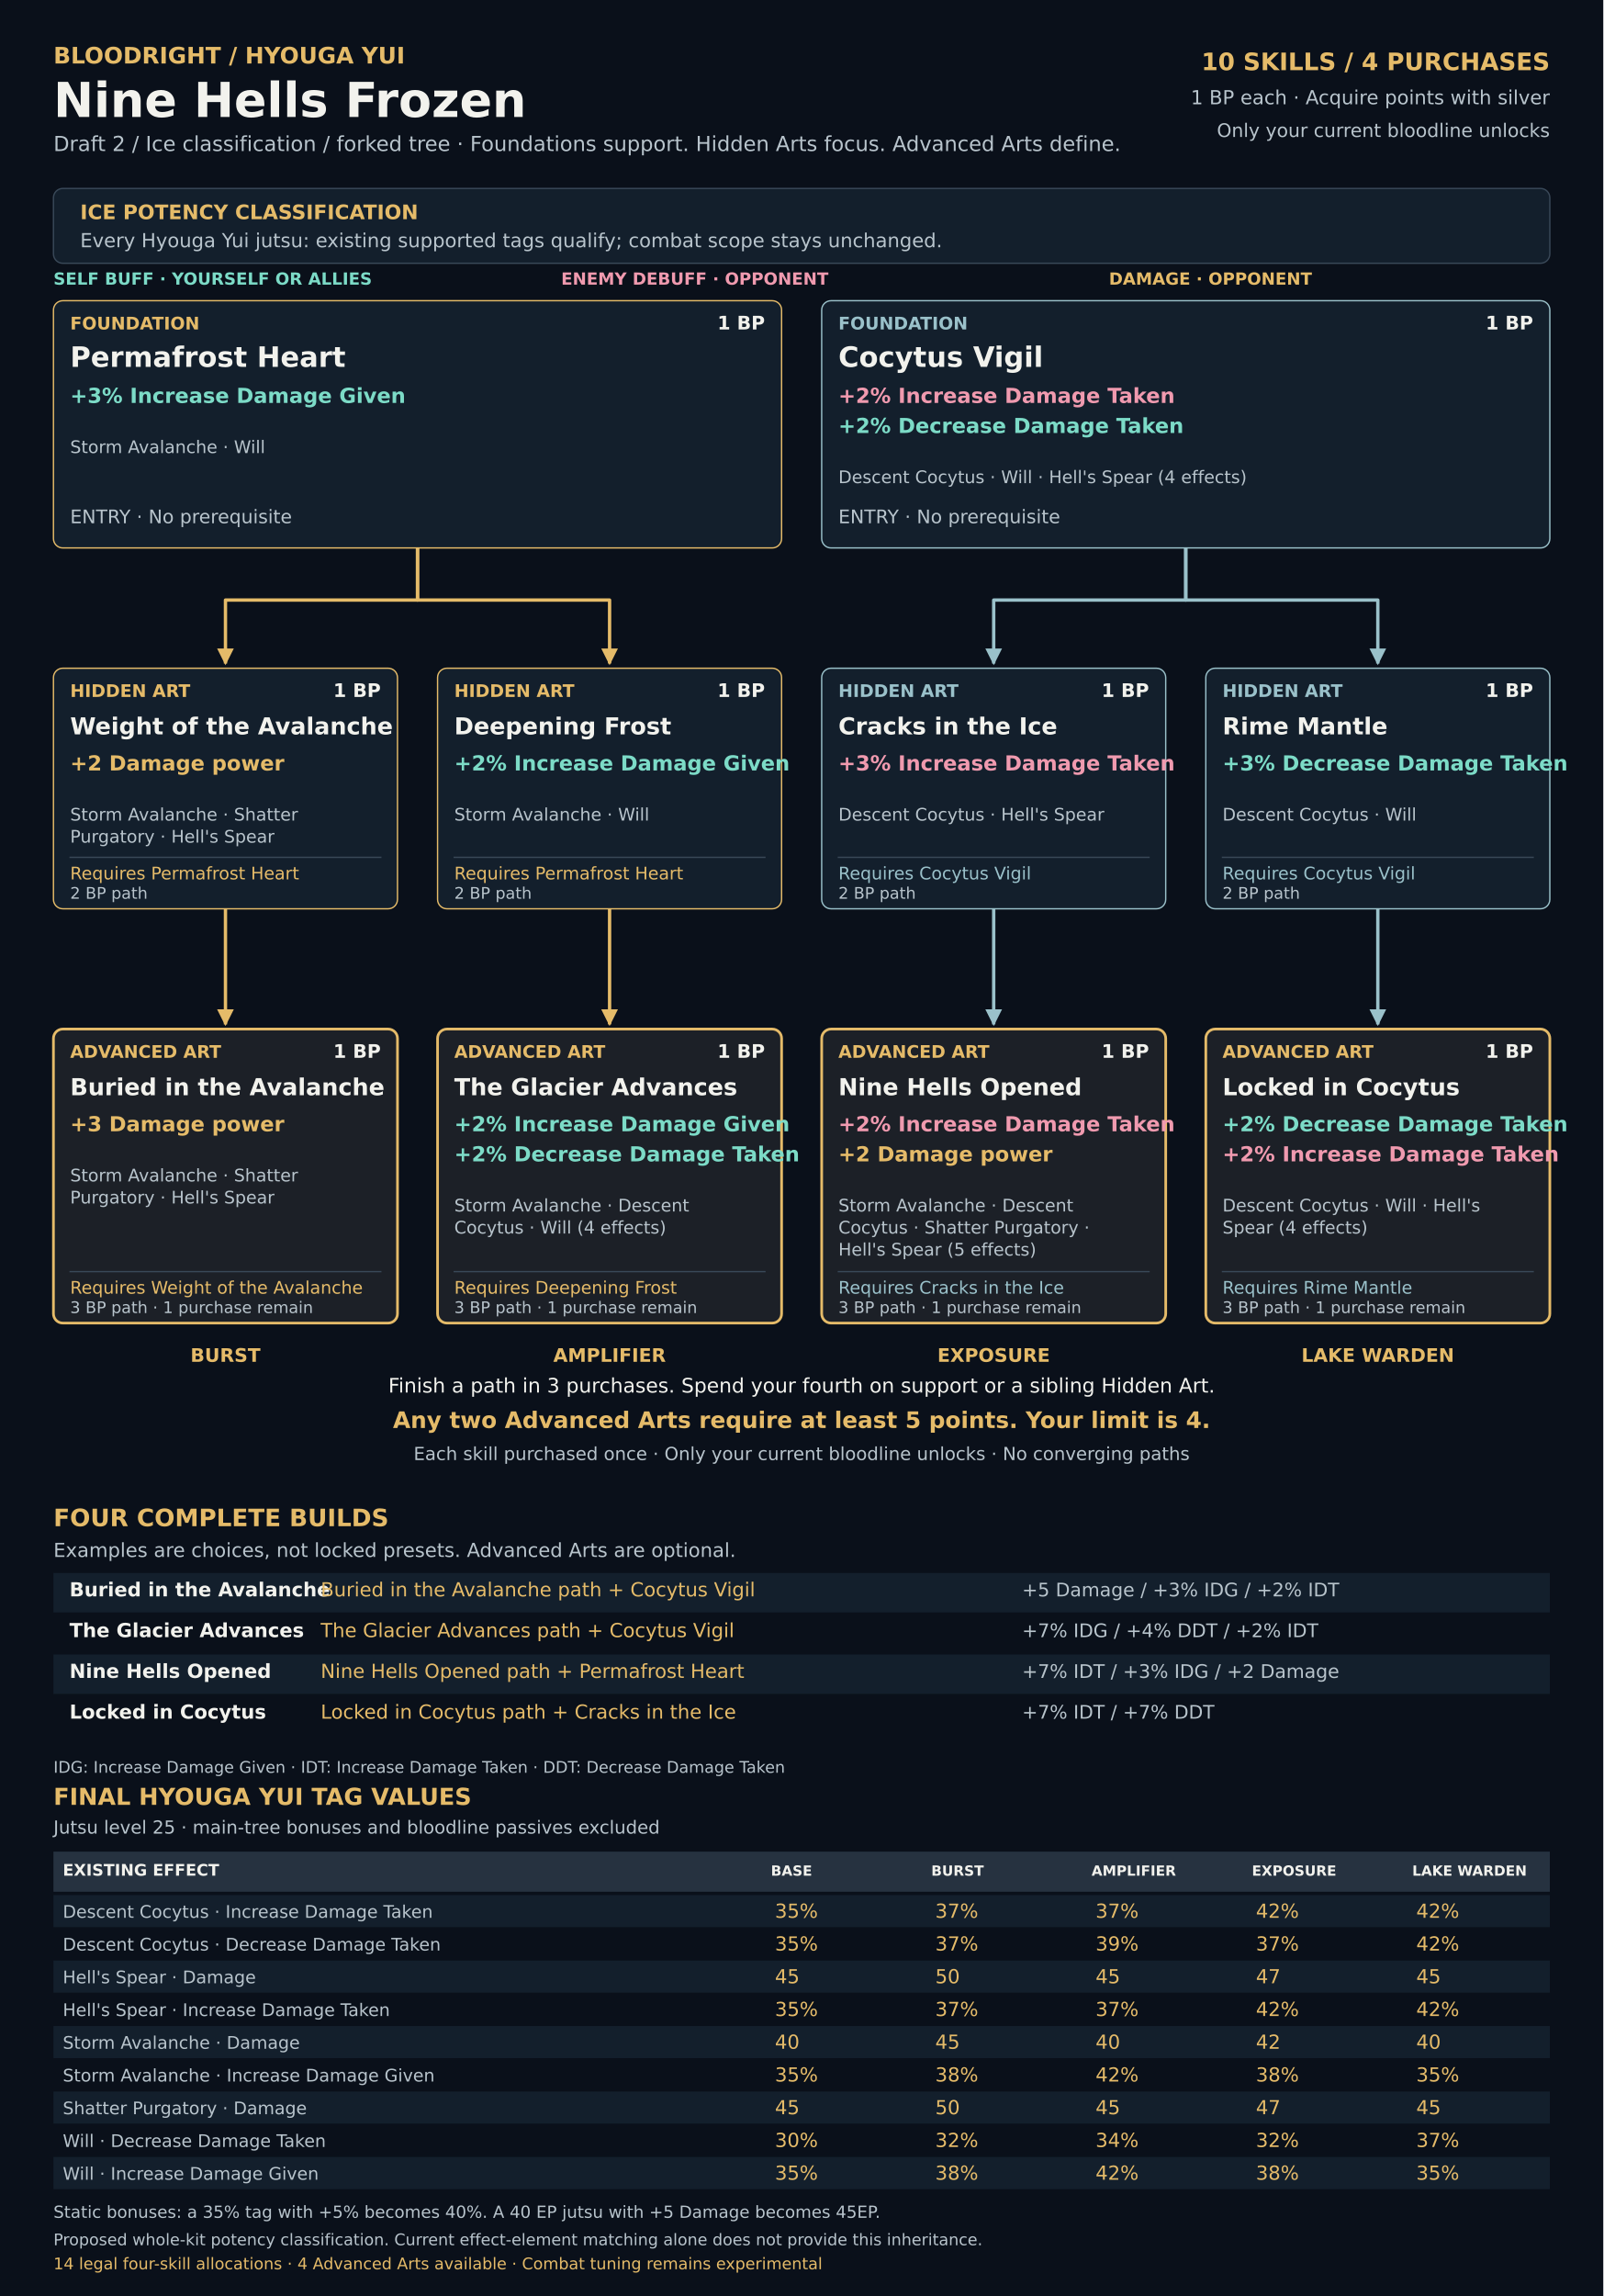
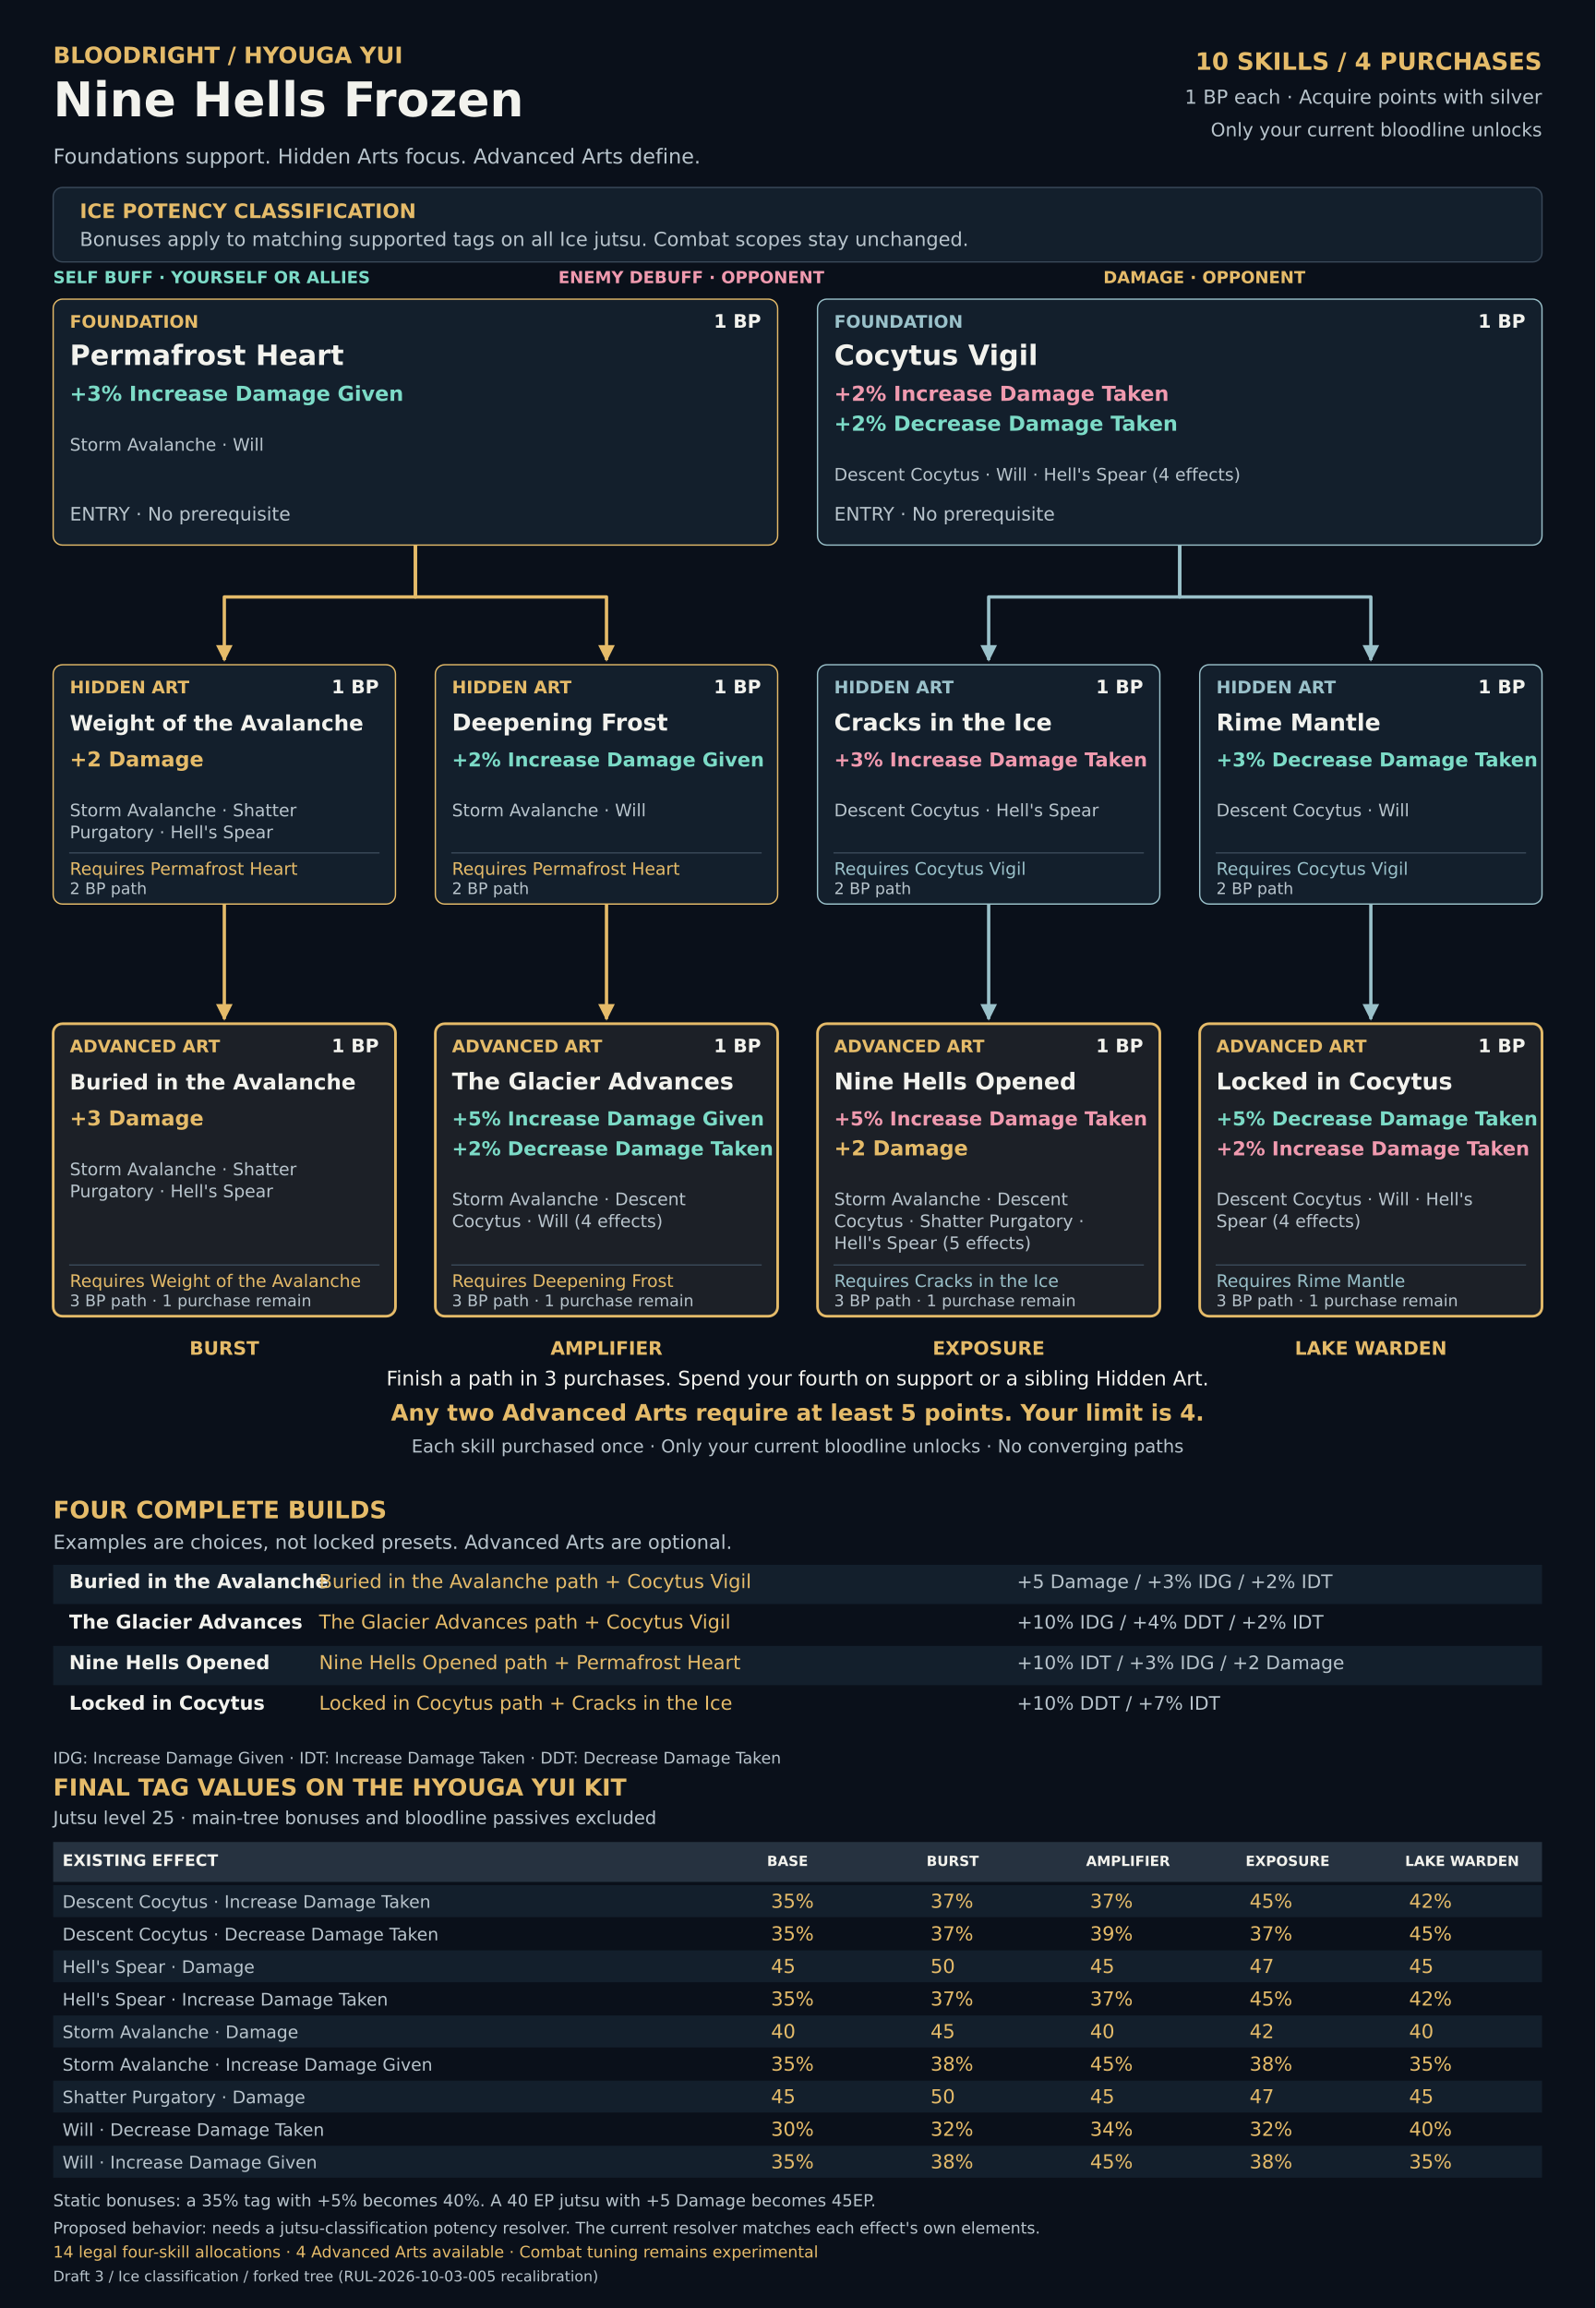
- <svg xmlns="http://www.w3.org/2000/svg" width="2400" height="3436" viewBox="0 0 2400 3436" role="img" aria-labelledby="title desc">
+ <svg xmlns="http://www.w3.org/2000/svg" width="2400" height="3472" viewBox="0 0 2400 3472" role="img" aria-labelledby="title desc">
  <defs>
    <marker id="arrow-0" viewBox="0 0 10 10" refX="9" refY="5" markerWidth="5" markerHeight="5" orient="auto">
      <path d="M0 0L10 5L0 10Z" fill="#e5bb69" />
    </marker>
    <marker id="arrow-1" viewBox="0 0 10 10" refX="9" refY="5" markerWidth="5" markerHeight="5" orient="auto">
      <path d="M0 0L10 5L0 10Z" fill="#9ac1ca" />
    </marker>
    <marker id="arrow-2" viewBox="0 0 10 10" refX="9" refY="5" markerWidth="5" markerHeight="5" orient="auto">
      <path d="M0 0L10 5L0 10Z" fill="#b8d98d" />
    </marker>
    <marker id="arrow-3" viewBox="0 0 10 10" refX="9" refY="5" markerWidth="5" markerHeight="5" orient="auto">
      <path d="M0 0L10 5L0 10Z" fill="#d9a6e0" />
    </marker>
  </defs>
  <g font-family="DejaVu Sans, sans-serif">
-     <rect x="0" y="0" width="2400" height="3436" rx="0" fill="#0a101a" />
+     <rect x="0" y="0" width="2400" height="3472" rx="0" fill="#0a101a" />
    <text x="80" y="95" font-size="34" font-weight="700" fill="#e5bb69" text-anchor="start">BLOODRIGHT / HYOUGA YUI</text>
    <text x="80" y="175" font-size="72" font-weight="700" fill="#f2f2ed" text-anchor="start">Nine Hells Frozen</text>
-     <text x="80" y="226" font-size="31" font-weight="400" fill="#b8c4cc" text-anchor="start">Draft 2 / Ice classification / forked tree · Foundations support. Hidden Arts focus. Advanced Arts define.</text>
+     <text x="80" y="246" font-size="31" font-weight="400" fill="#b8c4cc" text-anchor="start">Foundations support. Hidden Arts focus. Advanced Arts define.</text>
    <text x="2320" y="105" font-size="36" font-weight="700" fill="#e5bb69" text-anchor="end">10 SKILLS  /  4 PURCHASES</text>
    <text x="2320" y="156" font-size="29" font-weight="400" fill="#b8c4cc" text-anchor="end">1 BP each · Acquire points with silver</text>
    <text x="2320" y="205" font-size="28" font-weight="400" fill="#b8c4cc" text-anchor="end">Only your current bloodline unlocks</text>
    <rect x="80" y="282" width="2240" height="112" rx="14" fill="#131f2c" stroke="#394858" stroke-width="2" />
    <text x="120" y="328" font-size="30" font-weight="700" fill="#e5bb69" text-anchor="start">ICE POTENCY CLASSIFICATION</text>
-     <text x="120" y="370" font-size="29" font-weight="400" fill="#b8c4cc" text-anchor="start">Every Hyouga Yui jutsu: existing supported tags qualify; combat scope stays unchanged.</text>
+     <text x="120" y="370" font-size="29" font-weight="400" fill="#b8c4cc" text-anchor="start">Bonuses apply to matching supported tags on all Ice jutsu. Combat scopes stay unchanged.</text>
    <text x="80" y="426" font-size="25" font-weight="700" fill="#7cdbc7" text-anchor="start">SELF BUFF · YOURSELF OR ALLIES</text>
    <text x="840" y="426" font-size="25" font-weight="700" fill="#f09aaf" text-anchor="start">ENEMY DEBUFF · OPPONENT</text>
    <text x="1660" y="426" font-size="25" font-weight="700" fill="#e5bb69" text-anchor="start">DAMAGE · OPPONENT</text>
    <path id="edge-02-03" data-from="02" data-to="03" d="M337.5 1360 V1533" fill="none" stroke="#e5bb69" stroke-width="5" stroke-linejoin="round" marker-end="url(#arrow-0)" />
    <path id="edge-04-05" data-from="04" data-to="05" d="M912.5 1360 V1533" fill="none" stroke="#e5bb69" stroke-width="5" stroke-linejoin="round" marker-end="url(#arrow-0)" />
    <path id="edge-01-02" data-from="01" data-to="02" d="M625 820 V898 H337.5 V993" fill="none" stroke="#e5bb69" stroke-width="5" stroke-linejoin="round" marker-end="url(#arrow-0)" />
    <path id="edge-01-04" data-from="01" data-to="04" d="M625 820 V898 H912.5 V993" fill="none" stroke="#e5bb69" stroke-width="5" stroke-linejoin="round" marker-end="url(#arrow-0)" />
    <path id="edge-07-08" data-from="07" data-to="08" d="M1487.5 1360 V1533" fill="none" stroke="#9ac1ca" stroke-width="5" stroke-linejoin="round" marker-end="url(#arrow-1)" />
    <path id="edge-09-10" data-from="09" data-to="10" d="M2062.5 1360 V1533" fill="none" stroke="#9ac1ca" stroke-width="5" stroke-linejoin="round" marker-end="url(#arrow-1)" />
    <path id="edge-06-07" data-from="06" data-to="07" d="M1775 820 V898 H1487.5 V993" fill="none" stroke="#9ac1ca" stroke-width="5" stroke-linejoin="round" marker-end="url(#arrow-1)" />
    <path id="edge-06-09" data-from="06" data-to="09" d="M1775 820 V898 H2062.5 V993" fill="none" stroke="#9ac1ca" stroke-width="5" stroke-linejoin="round" marker-end="url(#arrow-1)" />
    <g id="node-01" data-cost="1" data-prerequisites="" data-potency-classification="Ice">
      <rect x="80" y="450" width="1090" height="370" rx="14" fill="#131f2c" stroke="#e5bb69" stroke-width="2" />
      <text x="105.0" y="493" font-size="26" font-weight="700" fill="#e5bb69" text-anchor="start">FOUNDATION</text>
      <text x="1145.0" y="493" font-size="28" font-weight="700" fill="#f2f2ed" text-anchor="end">1 BP</text>
      <text x="105.0" y="549" font-size="42" font-weight="700" fill="#f2f2ed" text-anchor="start">Permafrost Heart</text>
      <text x="105.0" y="603" font-size="31" font-weight="700" fill="#7cdbc7" text-anchor="start">+3% Increase Damage Given</text>
      <text x="105.0" y="678" font-size="26" font-weight="400" fill="#b8c4cc" text-anchor="start">Storm Avalanche · Will</text>
      <text x="105.0" y="783" font-size="28" font-weight="400" fill="#b8c4cc" text-anchor="start">ENTRY · No prerequisite</text>
    </g>
    <g id="node-06" data-cost="1" data-prerequisites="" data-potency-classification="Ice">
      <rect x="1230" y="450" width="1090" height="370" rx="14" fill="#131f2c" stroke="#9ac1ca" stroke-width="2" />
      <text x="1255.0" y="493" font-size="26" font-weight="700" fill="#9ac1ca" text-anchor="start">FOUNDATION</text>
      <text x="2295.0" y="493" font-size="28" font-weight="700" fill="#f2f2ed" text-anchor="end">1 BP</text>
      <text x="1255.0" y="549" font-size="42" font-weight="700" fill="#f2f2ed" text-anchor="start">Cocytus Vigil</text>
      <text x="1255.0" y="603" font-size="31" font-weight="700" fill="#f09aaf" text-anchor="start">+2% Increase Damage Taken</text>
      <text x="1255.0" y="648" font-size="31" font-weight="700" fill="#7cdbc7" text-anchor="start">+2% Decrease Damage Taken</text>
      <text x="1255.0" y="723" font-size="26" font-weight="400" fill="#b8c4cc" text-anchor="start">Descent Cocytus · Will · Hell's Spear (4 effects)</text>
      <text x="1255.0" y="783" font-size="28" font-weight="400" fill="#b8c4cc" text-anchor="start">ENTRY · No prerequisite</text>
    </g>
    <g id="node-02" data-cost="1" data-prerequisites="01" data-potency-classification="Ice">
      <rect x="80" y="1000" width="515" height="360" rx="14" fill="#131f2c" stroke="#e5bb69" stroke-width="2" />
      <text x="105.0" y="1043" font-size="26" font-weight="700" fill="#e5bb69" text-anchor="start">HIDDEN ART</text>
      <text x="570.0" y="1043" font-size="28" font-weight="700" fill="#f2f2ed" text-anchor="end">1 BP</text>
-       <text x="105.0" y="1099" font-size="35" font-weight="700" fill="#f2f2ed" text-anchor="start">Weight of the Avalanche</text>
-       <text x="105.0" y="1153" font-size="31" font-weight="700" fill="#e5bb69" text-anchor="start">+2 Damage power</text>
+       <text x="105.0" y="1099" font-size="32" font-weight="700" fill="#f2f2ed" text-anchor="start">Weight of the Avalanche</text>
+       <text x="105.0" y="1153" font-size="31" font-weight="700" fill="#e5bb69" text-anchor="start">+2 Damage</text>
      <text x="105.0" y="1228" font-size="26" font-weight="400" fill="#b8c4cc" text-anchor="start">Storm Avalanche · Shatter</text>
      <text x="105.0" y="1261" font-size="26" font-weight="400" fill="#b8c4cc" text-anchor="start">Purgatory · Hell's Spear</text>
      <path d="M104 1283 L571 1283" fill="none" stroke="#394858" stroke-width="2" />
      <text x="105.0" y="1316" font-size="26" font-weight="400" fill="#e5bb69" text-anchor="start">Requires Permafrost Heart</text>
      <text x="105.0" y="1345" font-size="24" font-weight="400" fill="#b8c4cc" text-anchor="start">2 BP path</text>
    </g>
    <g id="node-04" data-cost="1" data-prerequisites="01" data-potency-classification="Ice">
      <rect x="655" y="1000" width="515" height="360" rx="14" fill="#131f2c" stroke="#e5bb69" stroke-width="2" />
      <text x="680.0" y="1043" font-size="26" font-weight="700" fill="#e5bb69" text-anchor="start">HIDDEN ART</text>
      <text x="1145.0" y="1043" font-size="28" font-weight="700" fill="#f2f2ed" text-anchor="end">1 BP</text>
      <text x="680.0" y="1099" font-size="35" font-weight="700" fill="#f2f2ed" text-anchor="start">Deepening Frost</text>
-       <text x="680.0" y="1153" font-size="31" font-weight="700" fill="#7cdbc7" text-anchor="start">+2% Increase Damage Given</text>
+       <text x="680.0" y="1153" font-size="29" font-weight="700" fill="#7cdbc7" text-anchor="start">+2% Increase Damage Given</text>
      <text x="680.0" y="1228" font-size="26" font-weight="400" fill="#b8c4cc" text-anchor="start">Storm Avalanche · Will</text>
      <path d="M679 1283 L1146 1283" fill="none" stroke="#394858" stroke-width="2" />
      <text x="680.0" y="1316" font-size="26" font-weight="400" fill="#e5bb69" text-anchor="start">Requires Permafrost Heart</text>
      <text x="680.0" y="1345" font-size="24" font-weight="400" fill="#b8c4cc" text-anchor="start">2 BP path</text>
    </g>
    <g id="node-07" data-cost="1" data-prerequisites="06" data-potency-classification="Ice">
      <rect x="1230" y="1000" width="515" height="360" rx="14" fill="#131f2c" stroke="#9ac1ca" stroke-width="2" />
      <text x="1255.0" y="1043" font-size="26" font-weight="700" fill="#9ac1ca" text-anchor="start">HIDDEN ART</text>
      <text x="1720.0" y="1043" font-size="28" font-weight="700" fill="#f2f2ed" text-anchor="end">1 BP</text>
      <text x="1255.0" y="1099" font-size="35" font-weight="700" fill="#f2f2ed" text-anchor="start">Cracks in the Ice</text>
-       <text x="1255.0" y="1153" font-size="31" font-weight="700" fill="#f09aaf" text-anchor="start">+3% Increase Damage Taken</text>
+       <text x="1255.0" y="1153" font-size="29" font-weight="700" fill="#f09aaf" text-anchor="start">+3% Increase Damage Taken</text>
      <text x="1255.0" y="1228" font-size="26" font-weight="400" fill="#b8c4cc" text-anchor="start">Descent Cocytus · Hell's Spear</text>
      <path d="M1254 1283 L1721 1283" fill="none" stroke="#394858" stroke-width="2" />
      <text x="1255.0" y="1316" font-size="26" font-weight="400" fill="#9ac1ca" text-anchor="start">Requires Cocytus Vigil</text>
      <text x="1255.0" y="1345" font-size="24" font-weight="400" fill="#b8c4cc" text-anchor="start">2 BP path</text>
    </g>
    <g id="node-09" data-cost="1" data-prerequisites="06" data-potency-classification="Ice">
      <rect x="1805" y="1000" width="515" height="360" rx="14" fill="#131f2c" stroke="#9ac1ca" stroke-width="2" />
      <text x="1830.0" y="1043" font-size="26" font-weight="700" fill="#9ac1ca" text-anchor="start">HIDDEN ART</text>
      <text x="2295.0" y="1043" font-size="28" font-weight="700" fill="#f2f2ed" text-anchor="end">1 BP</text>
      <text x="1830.0" y="1099" font-size="35" font-weight="700" fill="#f2f2ed" text-anchor="start">Rime Mantle</text>
-       <text x="1830.0" y="1153" font-size="31" font-weight="700" fill="#7cdbc7" text-anchor="start">+3% Decrease Damage Taken</text>
+       <text x="1830.0" y="1153" font-size="29" font-weight="700" fill="#7cdbc7" text-anchor="start">+3% Decrease Damage Taken</text>
      <text x="1830.0" y="1228" font-size="26" font-weight="400" fill="#b8c4cc" text-anchor="start">Descent Cocytus · Will</text>
      <path d="M1829 1283 L2296 1283" fill="none" stroke="#394858" stroke-width="2" />
      <text x="1830.0" y="1316" font-size="26" font-weight="400" fill="#9ac1ca" text-anchor="start">Requires Cocytus Vigil</text>
      <text x="1830.0" y="1345" font-size="24" font-weight="400" fill="#b8c4cc" text-anchor="start">2 BP path</text>
    </g>
    <g id="node-03" data-cost="1" data-prerequisites="02" data-potency-classification="Ice">
      <rect x="80" y="1540" width="515" height="440" rx="14" fill="#1c2027" stroke="#e5bb69" stroke-width="4" />
      <text x="105.0" y="1583" font-size="26" font-weight="700" fill="#e5bb69" text-anchor="start">ADVANCED ART</text>
      <text x="570.0" y="1583" font-size="28" font-weight="700" fill="#f2f2ed" text-anchor="end">1 BP</text>
-       <text x="105.0" y="1639" font-size="35" font-weight="700" fill="#f2f2ed" text-anchor="start">Buried in the Avalanche</text>
-       <text x="105.0" y="1693" font-size="31" font-weight="700" fill="#e5bb69" text-anchor="start">+3 Damage power</text>
+       <text x="105.0" y="1639" font-size="32" font-weight="700" fill="#f2f2ed" text-anchor="start">Buried in the Avalanche</text>
+       <text x="105.0" y="1693" font-size="31" font-weight="700" fill="#e5bb69" text-anchor="start">+3 Damage</text>
      <text x="105.0" y="1768" font-size="26" font-weight="400" fill="#b8c4cc" text-anchor="start">Storm Avalanche · Shatter</text>
      <text x="105.0" y="1801" font-size="26" font-weight="400" fill="#b8c4cc" text-anchor="start">Purgatory · Hell's Spear</text>
      <path d="M104 1903 L571 1903" fill="none" stroke="#394858" stroke-width="2" />
      <text x="105.0" y="1936" font-size="26" font-weight="400" fill="#e5bb69" text-anchor="start">Requires Weight of the Avalanche</text>
      <text x="105.0" y="1965" font-size="24" font-weight="400" fill="#b8c4cc" text-anchor="start">3 BP path · 1 purchase remain</text>
    </g>
    <g id="node-05" data-cost="1" data-prerequisites="04" data-potency-classification="Ice">
      <rect x="655" y="1540" width="515" height="440" rx="14" fill="#1c2027" stroke="#e5bb69" stroke-width="4" />
      <text x="680.0" y="1583" font-size="26" font-weight="700" fill="#e5bb69" text-anchor="start">ADVANCED ART</text>
      <text x="1145.0" y="1583" font-size="28" font-weight="700" fill="#f2f2ed" text-anchor="end">1 BP</text>
      <text x="680.0" y="1639" font-size="35" font-weight="700" fill="#f2f2ed" text-anchor="start">The Glacier Advances</text>
-       <text x="680.0" y="1693" font-size="31" font-weight="700" fill="#7cdbc7" text-anchor="start">+2% Increase Damage Given</text>
-       <text x="680.0" y="1738" font-size="31" font-weight="700" fill="#7cdbc7" text-anchor="start">+2% Decrease Damage Taken</text>
+       <text x="680.0" y="1693" font-size="29" font-weight="700" fill="#7cdbc7" text-anchor="start">+5% Increase Damage Given</text>
+       <text x="680.0" y="1738" font-size="29" font-weight="700" fill="#7cdbc7" text-anchor="start">+2% Decrease Damage Taken</text>
      <text x="680.0" y="1813" font-size="26" font-weight="400" fill="#b8c4cc" text-anchor="start">Storm Avalanche · Descent</text>
      <text x="680.0" y="1846" font-size="26" font-weight="400" fill="#b8c4cc" text-anchor="start">Cocytus · Will (4 effects)</text>
      <path d="M679 1903 L1146 1903" fill="none" stroke="#394858" stroke-width="2" />
      <text x="680.0" y="1936" font-size="26" font-weight="400" fill="#e5bb69" text-anchor="start">Requires Deepening Frost</text>
      <text x="680.0" y="1965" font-size="24" font-weight="400" fill="#b8c4cc" text-anchor="start">3 BP path · 1 purchase remain</text>
    </g>
    <g id="node-08" data-cost="1" data-prerequisites="07" data-potency-classification="Ice">
      <rect x="1230" y="1540" width="515" height="440" rx="14" fill="#1c2027" stroke="#e5bb69" stroke-width="4" />
      <text x="1255.0" y="1583" font-size="26" font-weight="700" fill="#e5bb69" text-anchor="start">ADVANCED ART</text>
      <text x="1720.0" y="1583" font-size="28" font-weight="700" fill="#f2f2ed" text-anchor="end">1 BP</text>
      <text x="1255.0" y="1639" font-size="35" font-weight="700" fill="#f2f2ed" text-anchor="start">Nine Hells Opened</text>
-       <text x="1255.0" y="1693" font-size="31" font-weight="700" fill="#f09aaf" text-anchor="start">+2% Increase Damage Taken</text>
-       <text x="1255.0" y="1738" font-size="31" font-weight="700" fill="#e5bb69" text-anchor="start">+2 Damage power</text>
+       <text x="1255.0" y="1693" font-size="29" font-weight="700" fill="#f09aaf" text-anchor="start">+5% Increase Damage Taken</text>
+       <text x="1255.0" y="1738" font-size="31" font-weight="700" fill="#e5bb69" text-anchor="start">+2 Damage</text>
      <text x="1255.0" y="1813" font-size="26" font-weight="400" fill="#b8c4cc" text-anchor="start">Storm Avalanche · Descent</text>
      <text x="1255.0" y="1846" font-size="26" font-weight="400" fill="#b8c4cc" text-anchor="start">Cocytus · Shatter Purgatory ·</text>
      <text x="1255.0" y="1879" font-size="26" font-weight="400" fill="#b8c4cc" text-anchor="start">Hell's Spear (5 effects)</text>
      <path d="M1254 1903 L1721 1903" fill="none" stroke="#394858" stroke-width="2" />
      <text x="1255.0" y="1936" font-size="26" font-weight="400" fill="#9ac1ca" text-anchor="start">Requires Cracks in the Ice</text>
      <text x="1255.0" y="1965" font-size="24" font-weight="400" fill="#b8c4cc" text-anchor="start">3 BP path · 1 purchase remain</text>
    </g>
    <g id="node-10" data-cost="1" data-prerequisites="09" data-potency-classification="Ice">
      <rect x="1805" y="1540" width="515" height="440" rx="14" fill="#1c2027" stroke="#e5bb69" stroke-width="4" />
      <text x="1830.0" y="1583" font-size="26" font-weight="700" fill="#e5bb69" text-anchor="start">ADVANCED ART</text>
      <text x="2295.0" y="1583" font-size="28" font-weight="700" fill="#f2f2ed" text-anchor="end">1 BP</text>
      <text x="1830.0" y="1639" font-size="35" font-weight="700" fill="#f2f2ed" text-anchor="start">Locked in Cocytus</text>
-       <text x="1830.0" y="1693" font-size="31" font-weight="700" fill="#7cdbc7" text-anchor="start">+2% Decrease Damage Taken</text>
-       <text x="1830.0" y="1738" font-size="31" font-weight="700" fill="#f09aaf" text-anchor="start">+2% Increase Damage Taken</text>
+       <text x="1830.0" y="1693" font-size="29" font-weight="700" fill="#7cdbc7" text-anchor="start">+5% Decrease Damage Taken</text>
+       <text x="1830.0" y="1738" font-size="29" font-weight="700" fill="#f09aaf" text-anchor="start">+2% Increase Damage Taken</text>
      <text x="1830.0" y="1813" font-size="26" font-weight="400" fill="#b8c4cc" text-anchor="start">Descent Cocytus · Will · Hell's</text>
      <text x="1830.0" y="1846" font-size="26" font-weight="400" fill="#b8c4cc" text-anchor="start">Spear (4 effects)</text>
      <path d="M1829 1903 L2296 1903" fill="none" stroke="#394858" stroke-width="2" />
      <text x="1830.0" y="1936" font-size="26" font-weight="400" fill="#9ac1ca" text-anchor="start">Requires Rime Mantle</text>
      <text x="1830.0" y="1965" font-size="24" font-weight="400" fill="#b8c4cc" text-anchor="start">3 BP path · 1 purchase remain</text>
    </g>
    <text x="337.5" y="2038" font-size="28" font-weight="700" fill="#e5bb69" text-anchor="middle">BURST</text>
    <text x="912.5" y="2038" font-size="28" font-weight="700" fill="#e5bb69" text-anchor="middle">AMPLIFIER</text>
    <text x="1487.5" y="2038" font-size="28" font-weight="700" fill="#e5bb69" text-anchor="middle">EXPOSURE</text>
    <text x="2062.5" y="2038" font-size="28" font-weight="700" fill="#e5bb69" text-anchor="middle">LAKE WARDEN</text>
    <text x="1200.0" y="2084" font-size="30" font-weight="400" fill="#f2f2ed" text-anchor="middle">Finish a path in 3 purchases. Spend your fourth on support or a sibling Hidden Art.</text>
    <text x="1200.0" y="2137" font-size="34" font-weight="700" fill="#e5bb69" text-anchor="middle">Any two Advanced Arts require at least 5 points. Your limit is 4.</text>
    <text x="1200.0" y="2185" font-size="27" font-weight="400" fill="#b8c4cc" text-anchor="middle">Each skill purchased once · Only your current bloodline unlocks · No converging paths</text>
    <text x="80" y="2284" font-size="36" font-weight="700" fill="#e5bb69" text-anchor="start">FOUR COMPLETE BUILDS</text>
    <text x="80" y="2330" font-size="29" font-weight="400" fill="#b8c4cc" text-anchor="start">Examples are choices, not locked presets. Advanced Arts are optional.</text>
    <rect x="80" y="2354" width="2240" height="59" rx="0" fill="#131f2c" />
    <text x="104" y="2389" font-size="29" font-weight="700" fill="#f2f2ed" text-anchor="start">Buried in the Avalanche</text>
    <text x="480" y="2389" font-size="29" font-weight="400" fill="#e5bb69" text-anchor="start">Buried in the Avalanche path + Cocytus Vigil</text>
    <text x="1530" y="2389" font-size="28" font-weight="400" fill="#b8c4cc" text-anchor="start">+5 Damage / +3% IDG / +2% IDT</text>
    <rect x="80" y="2415" width="2240" height="59" rx="0" fill="#0a101a" />
    <text x="104" y="2450" font-size="29" font-weight="700" fill="#f2f2ed" text-anchor="start">The Glacier Advances</text>
    <text x="480" y="2450" font-size="29" font-weight="400" fill="#e5bb69" text-anchor="start">The Glacier Advances path + Cocytus Vigil</text>
-     <text x="1530" y="2450" font-size="28" font-weight="400" fill="#b8c4cc" text-anchor="start">+7% IDG / +4% DDT / +2% IDT</text>
+     <text x="1530" y="2450" font-size="28" font-weight="400" fill="#b8c4cc" text-anchor="start">+10% IDG / +4% DDT / +2% IDT</text>
    <rect x="80" y="2476" width="2240" height="59" rx="0" fill="#131f2c" />
    <text x="104" y="2511" font-size="29" font-weight="700" fill="#f2f2ed" text-anchor="start">Nine Hells Opened</text>
    <text x="480" y="2511" font-size="29" font-weight="400" fill="#e5bb69" text-anchor="start">Nine Hells Opened path + Permafrost Heart</text>
-     <text x="1530" y="2511" font-size="28" font-weight="400" fill="#b8c4cc" text-anchor="start">+7% IDT / +3% IDG / +2 Damage</text>
+     <text x="1530" y="2511" font-size="28" font-weight="400" fill="#b8c4cc" text-anchor="start">+10% IDT / +3% IDG / +2 Damage</text>
    <rect x="80" y="2537" width="2240" height="59" rx="0" fill="#0a101a" />
    <text x="104" y="2572" font-size="29" font-weight="700" fill="#f2f2ed" text-anchor="start">Locked in Cocytus</text>
    <text x="480" y="2572" font-size="29" font-weight="400" fill="#e5bb69" text-anchor="start">Locked in Cocytus path + Cracks in the Ice</text>
-     <text x="1530" y="2572" font-size="28" font-weight="400" fill="#b8c4cc" text-anchor="start">+7% IDT / +7% DDT</text>
+     <text x="1530" y="2572" font-size="28" font-weight="400" fill="#b8c4cc" text-anchor="start">+10% DDT / +7% IDT</text>
    <text x="80" y="2653" font-size="24" font-weight="400" fill="#b8c4cc" text-anchor="start">IDG: Increase Damage Given · IDT: Increase Damage Taken · DDT: Decrease Damage Taken</text>
-     <text x="80" y="2701" font-size="35" font-weight="700" fill="#e5bb69" text-anchor="start">FINAL HYOUGA YUI TAG VALUES</text>
+     <text x="80" y="2701" font-size="35" font-weight="700" fill="#e5bb69" text-anchor="start">FINAL TAG VALUES ON THE HYOUGA YUI KIT</text>
    <text x="80" y="2744" font-size="27" font-weight="400" fill="#b8c4cc" text-anchor="start">Jutsu level 25 · main-tree bonuses and bloodline passives excluded</text>
    <rect x="80" y="2771" width="2240" height="60" rx="0" fill="#263240" />
    <text x="94" y="2807" font-size="24" font-weight="700" fill="#f2f2ed" text-anchor="start">EXISTING EFFECT</text>
    <text x="1154.0" y="2807" font-size="21" font-weight="700" fill="#f2f2ed" text-anchor="start">BASE</text>
    <text x="1394.0" y="2807" font-size="21" font-weight="700" fill="#f2f2ed" text-anchor="start">BURST</text>
    <text x="1634.0" y="2807" font-size="21" font-weight="700" fill="#f2f2ed" text-anchor="start">AMPLIFIER</text>
    <text x="1874.0" y="2807" font-size="21" font-weight="700" fill="#f2f2ed" text-anchor="start">EXPOSURE</text>
    <text x="2114.0" y="2807" font-size="21" font-weight="700" fill="#f2f2ed" text-anchor="start">LAKE WARDEN</text>
    <rect x="80" y="2836" width="2240" height="48" rx="0" fill="#131f2c" />
    <text x="94" y="2870" font-size="26" font-weight="400" fill="#b8c4cc" text-anchor="start">Descent Cocytus · Increase Damage Taken</text>
    <text x="1160.0" y="2870" font-size="29" font-weight="400" fill="#e5bb69" text-anchor="start">35%</text>
    <text x="1400.0" y="2870" font-size="29" font-weight="400" fill="#e5bb69" text-anchor="start">37%</text>
    <text x="1640.0" y="2870" font-size="29" font-weight="400" fill="#e5bb69" text-anchor="start">37%</text>
-     <text x="1880.0" y="2870" font-size="29" font-weight="400" fill="#e5bb69" text-anchor="start">42%</text>
+     <text x="1880.0" y="2870" font-size="29" font-weight="400" fill="#e5bb69" text-anchor="start">45%</text>
    <text x="2120.0" y="2870" font-size="29" font-weight="400" fill="#e5bb69" text-anchor="start">42%</text>
    <text x="94" y="2919" font-size="26" font-weight="400" fill="#b8c4cc" text-anchor="start">Descent Cocytus · Decrease Damage Taken</text>
    <text x="1160.0" y="2919" font-size="29" font-weight="400" fill="#e5bb69" text-anchor="start">35%</text>
    <text x="1400.0" y="2919" font-size="29" font-weight="400" fill="#e5bb69" text-anchor="start">37%</text>
    <text x="1640.0" y="2919" font-size="29" font-weight="400" fill="#e5bb69" text-anchor="start">39%</text>
    <text x="1880.0" y="2919" font-size="29" font-weight="400" fill="#e5bb69" text-anchor="start">37%</text>
-     <text x="2120.0" y="2919" font-size="29" font-weight="400" fill="#e5bb69" text-anchor="start">42%</text>
+     <text x="2120.0" y="2919" font-size="29" font-weight="400" fill="#e5bb69" text-anchor="start">45%</text>
    <rect x="80" y="2934" width="2240" height="48" rx="0" fill="#131f2c" />
    <text x="94" y="2968" font-size="26" font-weight="400" fill="#b8c4cc" text-anchor="start">Hell's Spear · Damage</text>
    <text x="1160.0" y="2968" font-size="29" font-weight="400" fill="#e5bb69" text-anchor="start">45</text>
    <text x="1400.0" y="2968" font-size="29" font-weight="400" fill="#e5bb69" text-anchor="start">50</text>
    <text x="1640.0" y="2968" font-size="29" font-weight="400" fill="#e5bb69" text-anchor="start">45</text>
    <text x="1880.0" y="2968" font-size="29" font-weight="400" fill="#e5bb69" text-anchor="start">47</text>
    <text x="2120.0" y="2968" font-size="29" font-weight="400" fill="#e5bb69" text-anchor="start">45</text>
    <text x="94" y="3017" font-size="26" font-weight="400" fill="#b8c4cc" text-anchor="start">Hell's Spear · Increase Damage Taken</text>
    <text x="1160.0" y="3017" font-size="29" font-weight="400" fill="#e5bb69" text-anchor="start">35%</text>
    <text x="1400.0" y="3017" font-size="29" font-weight="400" fill="#e5bb69" text-anchor="start">37%</text>
    <text x="1640.0" y="3017" font-size="29" font-weight="400" fill="#e5bb69" text-anchor="start">37%</text>
-     <text x="1880.0" y="3017" font-size="29" font-weight="400" fill="#e5bb69" text-anchor="start">42%</text>
+     <text x="1880.0" y="3017" font-size="29" font-weight="400" fill="#e5bb69" text-anchor="start">45%</text>
    <text x="2120.0" y="3017" font-size="29" font-weight="400" fill="#e5bb69" text-anchor="start">42%</text>
    <rect x="80" y="3032" width="2240" height="48" rx="0" fill="#131f2c" />
    <text x="94" y="3066" font-size="26" font-weight="400" fill="#b8c4cc" text-anchor="start">Storm Avalanche · Damage</text>
    <text x="1160.0" y="3066" font-size="29" font-weight="400" fill="#e5bb69" text-anchor="start">40</text>
    <text x="1400.0" y="3066" font-size="29" font-weight="400" fill="#e5bb69" text-anchor="start">45</text>
    <text x="1640.0" y="3066" font-size="29" font-weight="400" fill="#e5bb69" text-anchor="start">40</text>
    <text x="1880.0" y="3066" font-size="29" font-weight="400" fill="#e5bb69" text-anchor="start">42</text>
    <text x="2120.0" y="3066" font-size="29" font-weight="400" fill="#e5bb69" text-anchor="start">40</text>
    <text x="94" y="3115" font-size="26" font-weight="400" fill="#b8c4cc" text-anchor="start">Storm Avalanche · Increase Damage Given</text>
    <text x="1160.0" y="3115" font-size="29" font-weight="400" fill="#e5bb69" text-anchor="start">35%</text>
    <text x="1400.0" y="3115" font-size="29" font-weight="400" fill="#e5bb69" text-anchor="start">38%</text>
-     <text x="1640.0" y="3115" font-size="29" font-weight="400" fill="#e5bb69" text-anchor="start">42%</text>
+     <text x="1640.0" y="3115" font-size="29" font-weight="400" fill="#e5bb69" text-anchor="start">45%</text>
    <text x="1880.0" y="3115" font-size="29" font-weight="400" fill="#e5bb69" text-anchor="start">38%</text>
    <text x="2120.0" y="3115" font-size="29" font-weight="400" fill="#e5bb69" text-anchor="start">35%</text>
    <rect x="80" y="3130" width="2240" height="48" rx="0" fill="#131f2c" />
    <text x="94" y="3164" font-size="26" font-weight="400" fill="#b8c4cc" text-anchor="start">Shatter Purgatory · Damage</text>
    <text x="1160.0" y="3164" font-size="29" font-weight="400" fill="#e5bb69" text-anchor="start">45</text>
    <text x="1400.0" y="3164" font-size="29" font-weight="400" fill="#e5bb69" text-anchor="start">50</text>
    <text x="1640.0" y="3164" font-size="29" font-weight="400" fill="#e5bb69" text-anchor="start">45</text>
    <text x="1880.0" y="3164" font-size="29" font-weight="400" fill="#e5bb69" text-anchor="start">47</text>
    <text x="2120.0" y="3164" font-size="29" font-weight="400" fill="#e5bb69" text-anchor="start">45</text>
    <text x="94" y="3213" font-size="26" font-weight="400" fill="#b8c4cc" text-anchor="start">Will · Decrease Damage Taken</text>
    <text x="1160.0" y="3213" font-size="29" font-weight="400" fill="#e5bb69" text-anchor="start">30%</text>
    <text x="1400.0" y="3213" font-size="29" font-weight="400" fill="#e5bb69" text-anchor="start">32%</text>
    <text x="1640.0" y="3213" font-size="29" font-weight="400" fill="#e5bb69" text-anchor="start">34%</text>
    <text x="1880.0" y="3213" font-size="29" font-weight="400" fill="#e5bb69" text-anchor="start">32%</text>
-     <text x="2120.0" y="3213" font-size="29" font-weight="400" fill="#e5bb69" text-anchor="start">37%</text>
+     <text x="2120.0" y="3213" font-size="29" font-weight="400" fill="#e5bb69" text-anchor="start">40%</text>
    <rect x="80" y="3228" width="2240" height="48" rx="0" fill="#131f2c" />
    <text x="94" y="3262" font-size="26" font-weight="400" fill="#b8c4cc" text-anchor="start">Will · Increase Damage Given</text>
    <text x="1160.0" y="3262" font-size="29" font-weight="400" fill="#e5bb69" text-anchor="start">35%</text>
    <text x="1400.0" y="3262" font-size="29" font-weight="400" fill="#e5bb69" text-anchor="start">38%</text>
-     <text x="1640.0" y="3262" font-size="29" font-weight="400" fill="#e5bb69" text-anchor="start">42%</text>
+     <text x="1640.0" y="3262" font-size="29" font-weight="400" fill="#e5bb69" text-anchor="start">45%</text>
    <text x="1880.0" y="3262" font-size="29" font-weight="400" fill="#e5bb69" text-anchor="start">38%</text>
    <text x="2120.0" y="3262" font-size="29" font-weight="400" fill="#e5bb69" text-anchor="start">35%</text>
    <text x="80" y="3319" font-size="25" font-weight="400" fill="#b8c4cc" text-anchor="start">Static bonuses: a 35% tag with +5% becomes 40%. A 40 EP jutsu with +5 Damage becomes 45EP.</text>
-     <text x="80" y="3360" font-size="24" font-weight="400" fill="#b8c4cc" text-anchor="start">Proposed whole-kit potency classification. Current effect-element matching alone does not provide this inheritance.</text>
+     <text x="80" y="3360" font-size="24" font-weight="400" fill="#b8c4cc" text-anchor="start">Proposed behavior: needs a jutsu-classification potency resolver. The current resolver matches each effect's own elements.</text>
    <text x="80" y="3396" font-size="24" font-weight="400" fill="#e5bb69" text-anchor="start">14 legal four-skill allocations · 4 Advanced Arts available · Combat tuning remains experimental</text>
+     <text x="80" y="3432" font-size="22" font-weight="400" fill="#b8c4cc" text-anchor="start">Draft 3 / Ice classification / forked tree (RUL-2026-10-03-005 recalibration)</text>
  </g>
</svg>
